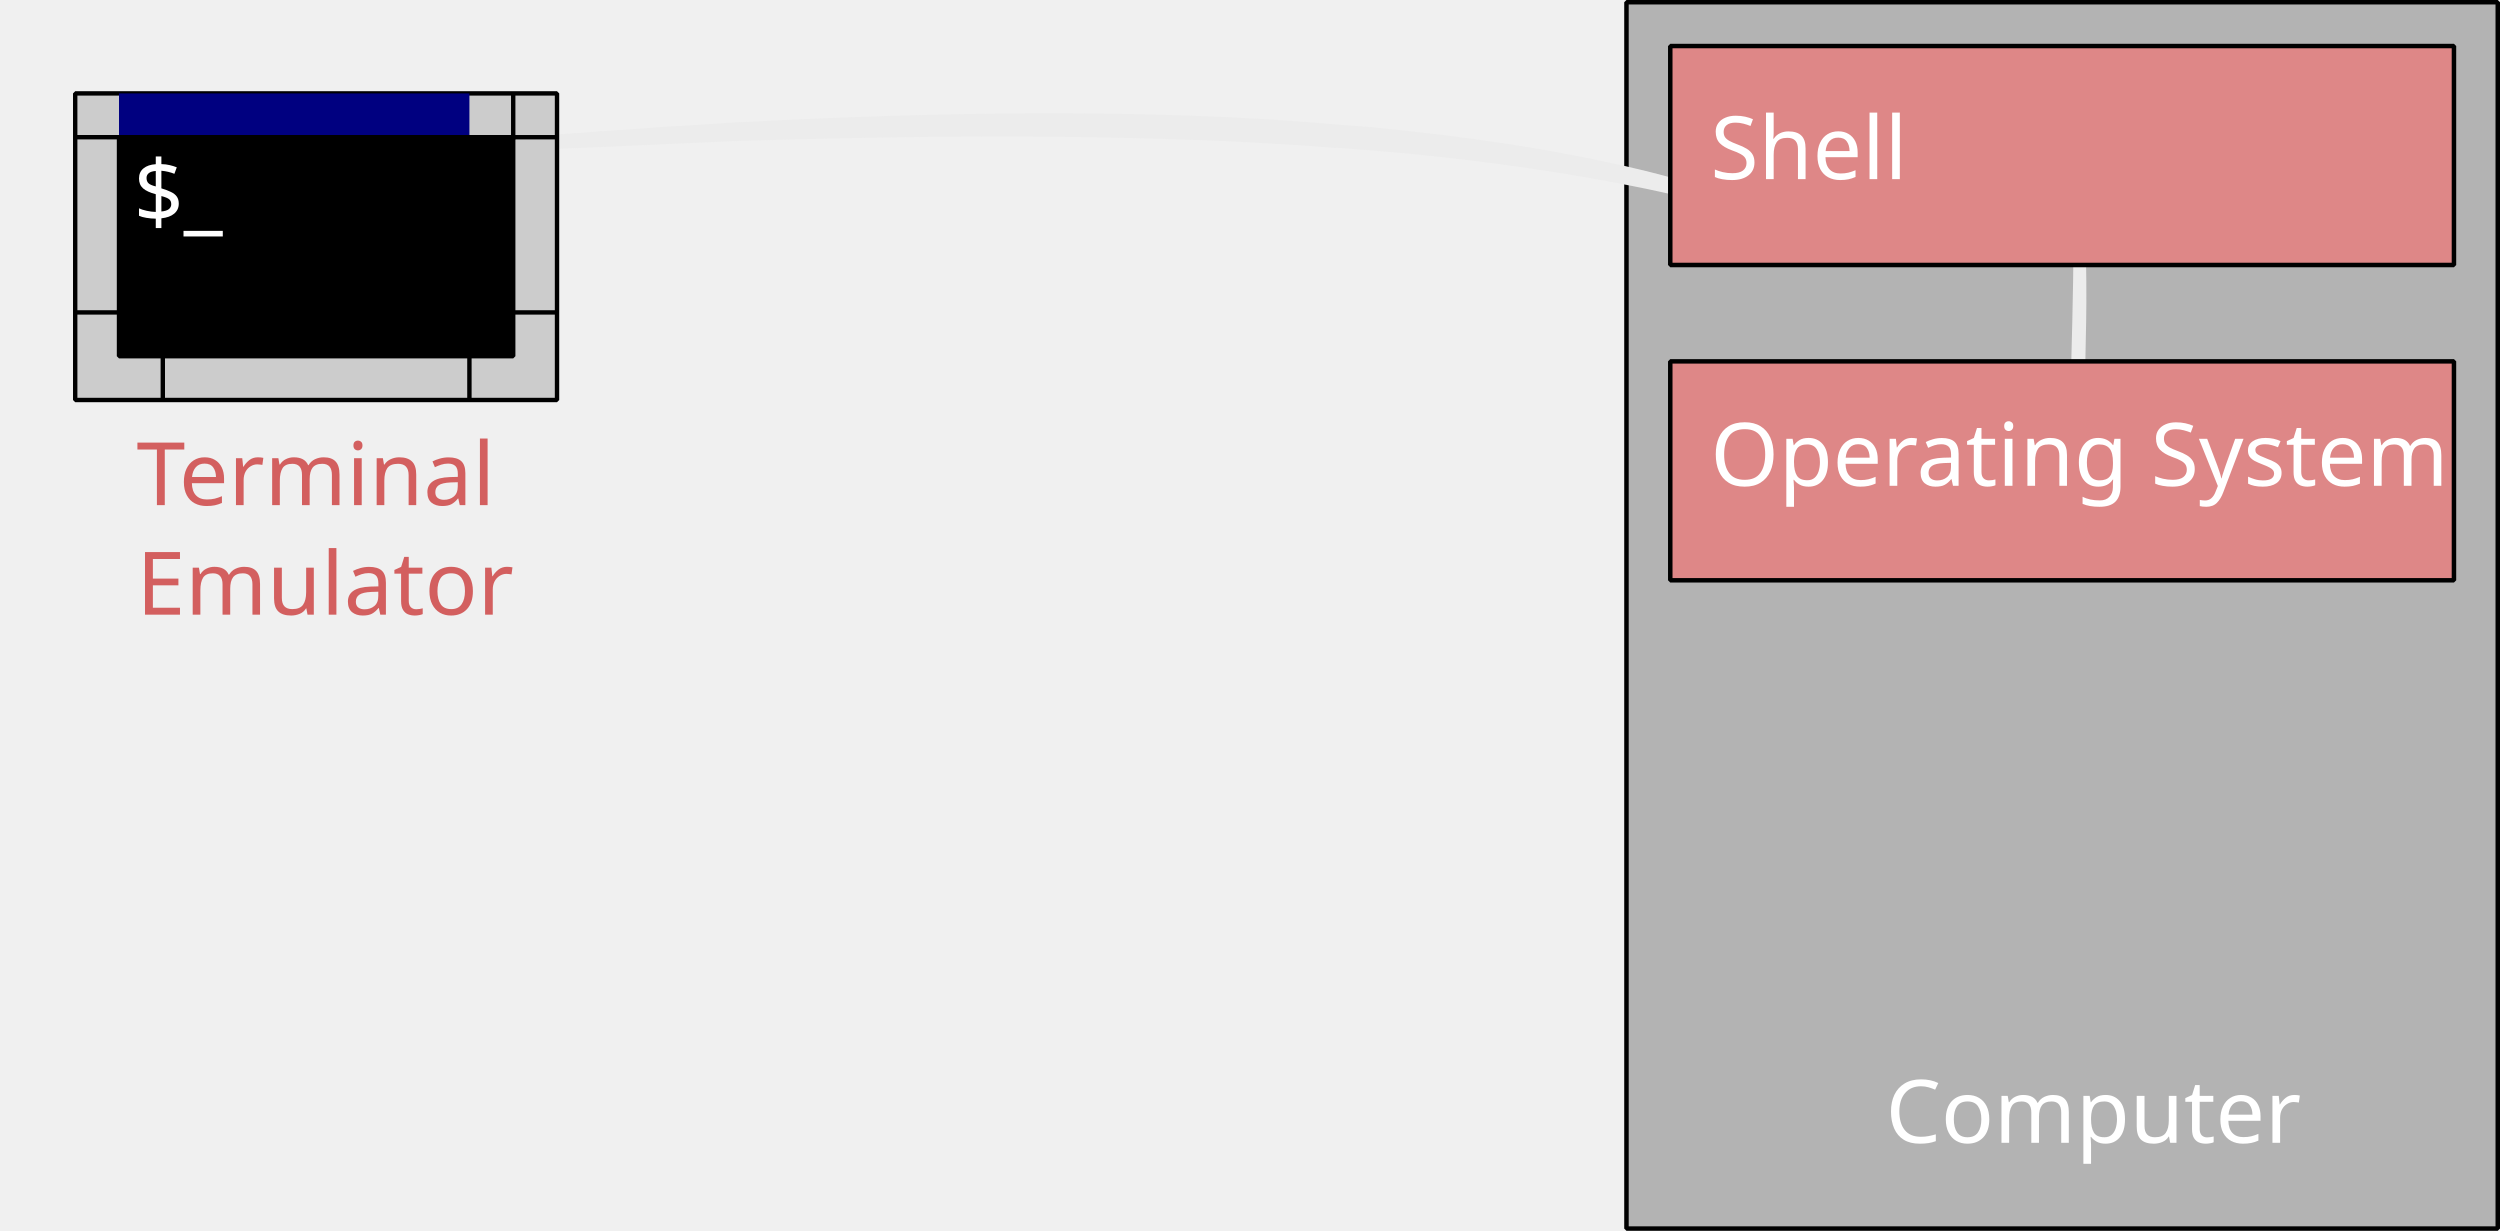
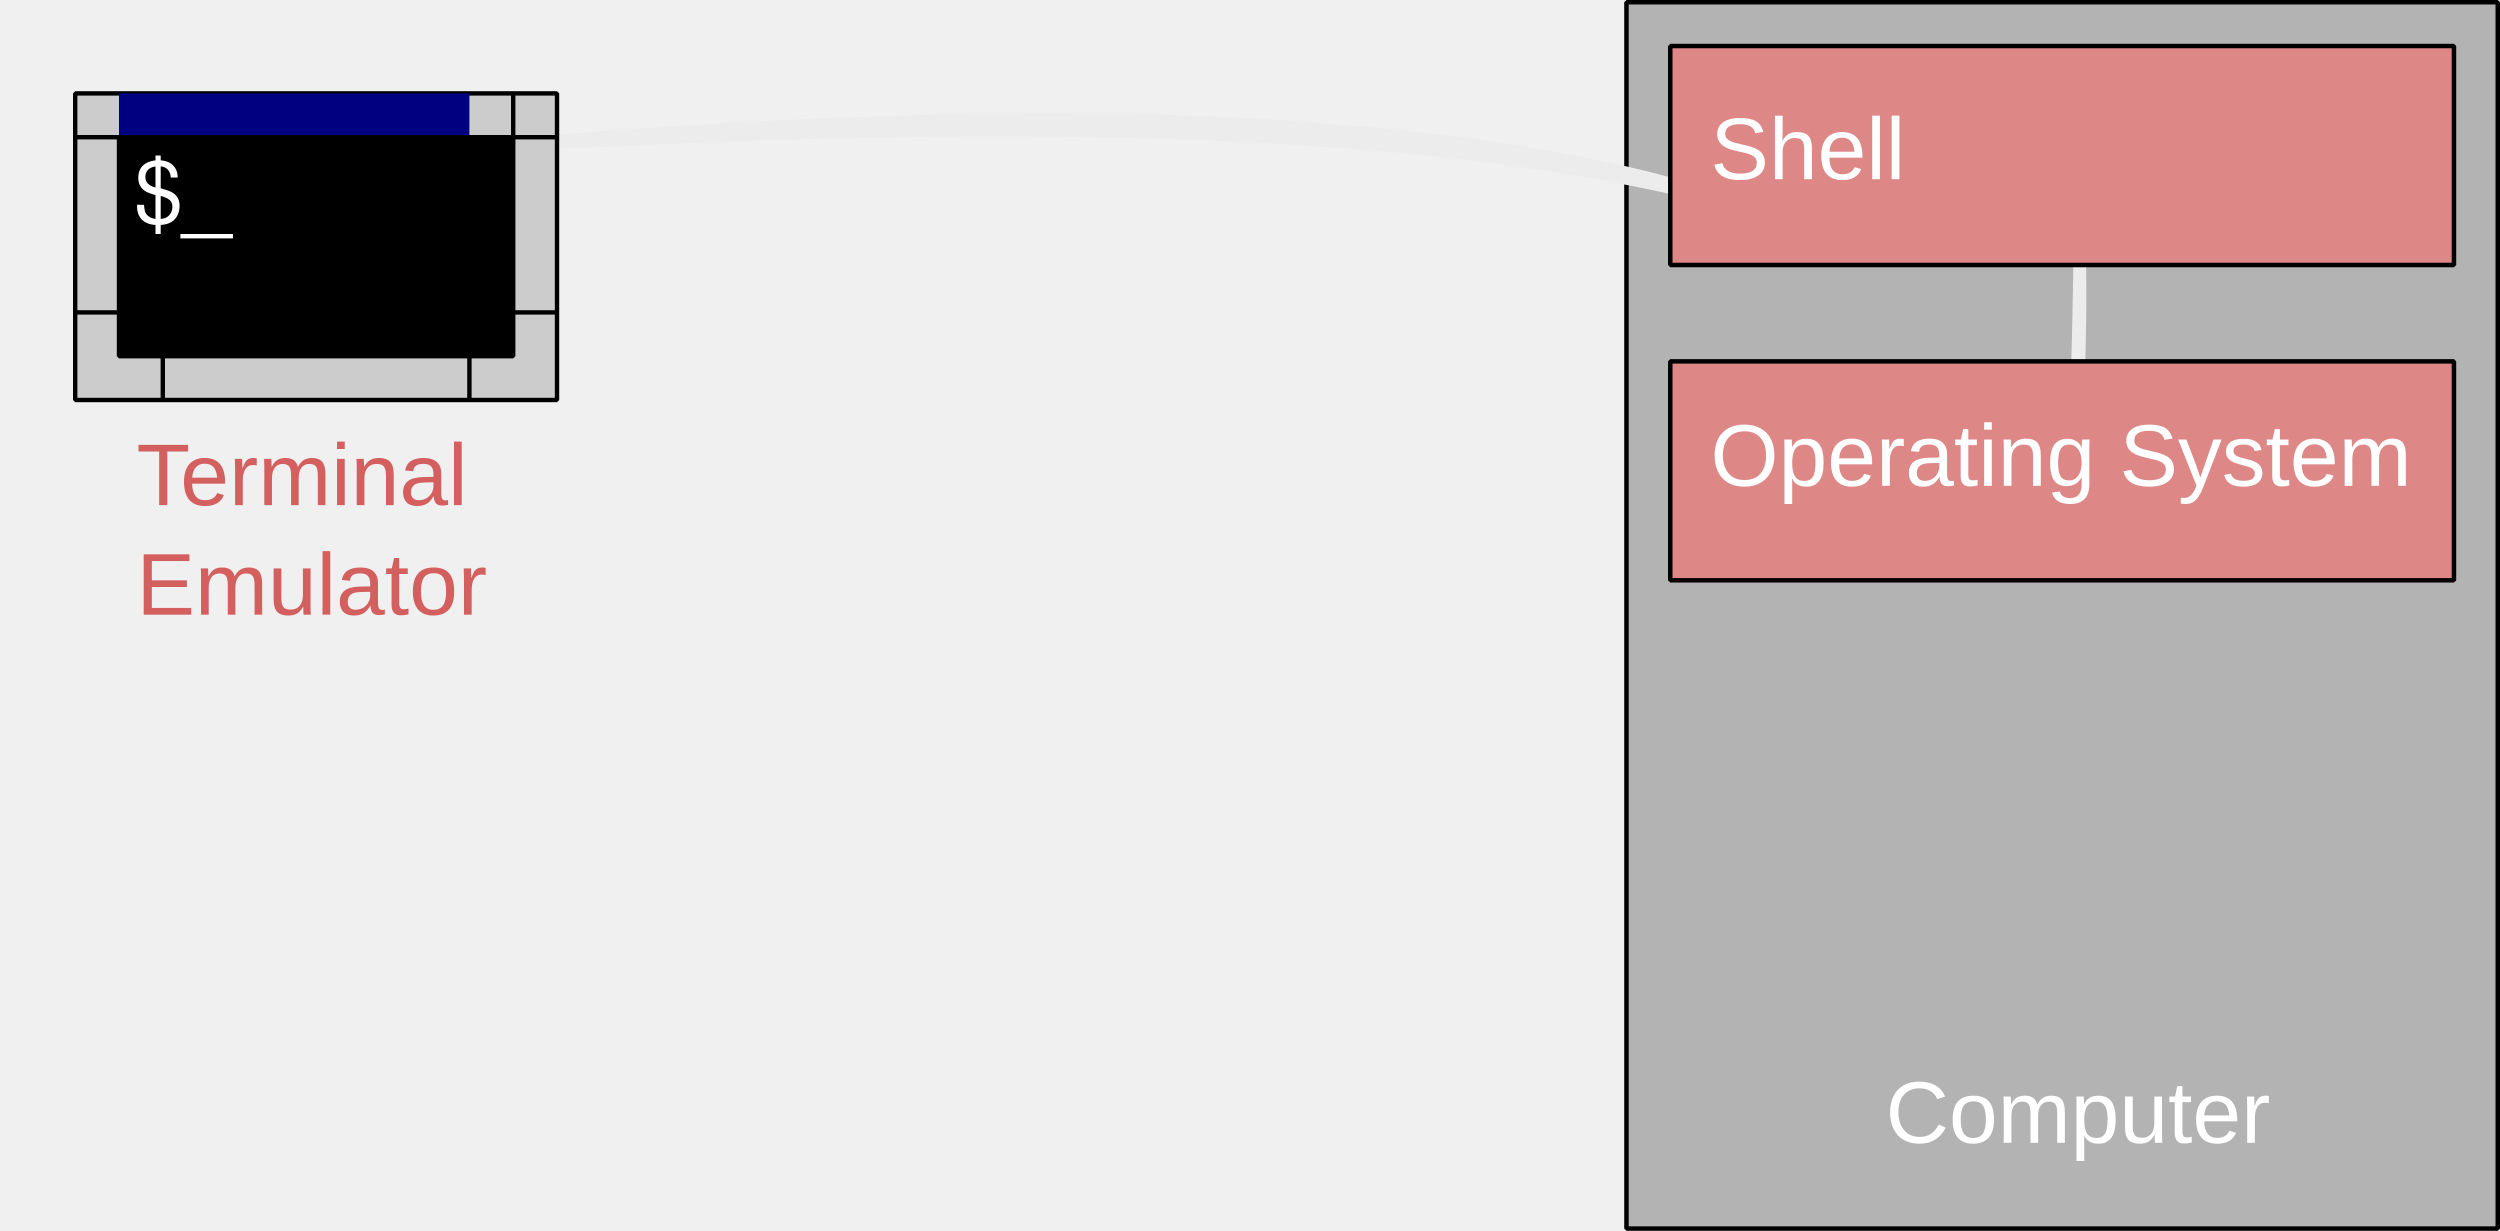
<svg xmlns="http://www.w3.org/2000/svg" width="570.756" height="281" id="svg2" version="1.1">
  <defs id="defs4">
    </defs>
  <g id="layer1" transform="translate(-99.5,-91.45568)">
    <rect style="fill:#b3b3b3;fill-opacity:1;stroke:#000000;stroke-width:1.023;stroke-linecap:round;stroke-linejoin:bevel;stroke-opacity:1" id="rect3022" width="198.92" height="279.977" x="470.825" y="91.967" />
    <path style="fill:#ececec;fill-opacity:1;stroke:#000000;stroke-linecap:round;stroke-linejoin:bevel;stroke-opacity:0" id="path3914" d="m 206.707,123.95 c 19.834,-1.99 39.74,-3.242 59.631,-4.506 40.159,-2.056 80.454,-3.114 120.632,-0.868 8.584,0.48 17.147,1.281 25.721,1.922 20.568,2.006 41.088,4.856 61.204,9.671 6.432,1.54 14.262,3.731 20.57,6.301 1.452,0.592 2.796,1.42 4.194,2.13 0.352,0.477 1.203,0.858 1.056,1.432 -0.859,3.356 -7.145,0.782 -8.908,0.252 -0.048,-0.02 0.238,-0.699 0.286,-0.679 l 0,0 c 1.24,0.076 2.481,0.132 3.72,0.227 0.792,0.061 1.625,-0.028 2.372,0.243 0.471,0.171 0.876,0.573 1.108,1.017 0.167,0.32 -0.597,-0.407 -0.895,-0.61 -8.214,-2.873 -16.617,-4.858 -25.159,-6.548 -20.211,-3.999 -40.668,-6.626 -61.202,-8.27 -8.546,-0.558 -17.085,-1.239 -25.638,-1.673 -39.227,-1.989 -78.538,-1.538 -117.78,-0.339 -20.085,0.83 -40.161,1.968 -60.26,2.395 -0.148,0.046 -0.8,-2.051 -0.652,-2.097 z" />
    <path style="fill:#ececec;fill-opacity:1;stroke:#000000;stroke-linecap:round;stroke-linejoin:bevel;stroke-opacity:0" id="path3066" d="m 573.878,133.736 c 0.237,0.977 0.538,1.94 0.712,2.93 1.094,6.224 1.165,12.655 1.22,18.95 0.061,6.957 -0.08,11.389 -0.22,18.378 -0.146,7.488 -0.62,14.967 -0.738,22.456 -0.019,1.202 -0.021,2.405 0.008,3.607 0.011,0.447 0.3,0.929 0.115,1.336 -0.098,0.216 -0.323,-0.349 -0.484,-0.523 0.044,-0.045 0.68,0.575 0.636,0.62 l 0,0 c -0.502,0.085 -1.064,0.508 -1.507,0.256 -0.508,-0.289 -0.652,-0.998 -0.793,-1.565 -0.303,-1.216 -0.429,-2.472 -0.524,-3.722 -0.569,-7.495 0.034,-15.028 0.079,-22.525 0.134,-5.319 0.344,-12.941 0.413,-18.294 0.08,-6.184 0.184,-12.428 -0.489,-18.589 -0.103,-0.943 -0.295,-1.874 -0.442,-2.811 -0.036,-0.142 1.978,-0.646 2.014,-0.504 z" />
    <text xml:space="preserve" style="font-size:20px;font-style:normal;font-weight:normal;line-height:125%;letter-spacing:0px;word-spacing:0px;fill:#ffffff;fill-opacity:1;stroke:none;font-family:Sans" x="133.332" y="131.943" id="text3002">
      <tspan id="tspan3004" x="133.332" y="131.943">$_</tspan>
    </text>
    <rect style="fill:#de8787;fill-opacity:1;stroke:#000000;stroke-width:1.026;stroke-linecap:round;stroke-linejoin:bevel;stroke-opacity:1" id="rect3024" width="178.917" height="49.989" x="480.826" y="101.969" />
    <rect style="fill:#de8787;fill-opacity:1;stroke:#000000;stroke-width:1.026;stroke-linecap:round;stroke-linejoin:bevel;stroke-opacity:1" id="rect3026" width="178.917" height="49.989" x="480.826" y="173.953" />
-     <text xml:space="preserve" style="font-size:20px;font-style:normal;font-weight:normal;line-height:125%;letter-spacing:0px;word-spacing:0px;fill:#ffffff;fill-opacity:1;stroke:none;font-family:Trebuchet MS;-inkscape-font-specification:Trebuchet MS;font-stretch:normal;font-variant:normal;text-anchor:start;text-align:start;writing-mode:lr" x="490" y="132.362" id="text3041">
-       <tspan id="tspan3043" x="490" y="132.362">Shell</tspan>
+     <text xml:space="preserve" style="font-size:20px;font-style:normal;font-weight:normal;line-height:125%;letter-spacing:0px;word-spacing:0px;fill:#ffffff;fill-opacity:1;stroke:none;font-family:Liberation Sans;-inkscape-font-specification:Liberation Sans;font-stretch:normal;font-variant:normal;text-anchor:start;text-align:start;writing-mode:lr" x="490" y="132.362" id="text3041">
+       <tspan id="tspan3043" x="490" y="132.362" style="-inkscape-font-specification:Liberation Sans;font-family:Liberation Sans;font-weight:normal;font-style:normal;font-stretch:normal;font-variant:normal;font-size:20px;text-anchor:start;text-align:start;writing-mode:lr;line-height:125%">Shell</tspan>
    </text>
-     <text xml:space="preserve" style="font-size:20px;font-style:normal;font-weight:normal;line-height:125%;letter-spacing:0px;word-spacing:0px;fill:#ffffff;fill-opacity:1;stroke:none;font-family:Trebuchet MS;-inkscape-font-specification:Trebuchet MS;font-stretch:normal;font-variant:normal;text-anchor:start;text-align:start;writing-mode:lr" x="490" y="202.362" id="text3045">
-       <tspan id="tspan3047" x="490" y="202.362">Operating System</tspan>
+     <text xml:space="preserve" style="font-size:20px;font-style:normal;font-weight:normal;line-height:125%;letter-spacing:0px;word-spacing:0px;fill:#ffffff;fill-opacity:1;stroke:none;font-family:Liberation Sans;-inkscape-font-specification:Liberation Sans;font-stretch:normal;font-variant:normal;text-anchor:start;text-align:start;writing-mode:lr" x="490" y="202.362" id="text3045">
+       <tspan id="tspan3047" x="490" y="202.362" style="-inkscape-font-specification:Liberation Sans;font-family:Liberation Sans;font-weight:normal;font-style:normal;font-stretch:normal;font-variant:normal;font-size:20px;text-anchor:start;text-align:start;writing-mode:lr;line-height:125%">Operating System</tspan>
    </text>
-     <text xml:space="preserve" style="font-size:20px;font-style:normal;font-weight:normal;line-height:125%;letter-spacing:0px;word-spacing:0px;fill:#ffffff;fill-opacity:1;stroke:none;font-family:Trebuchet MS;-inkscape-font-specification:Trebuchet MS;font-stretch:normal;font-variant:normal;text-anchor:start;text-align:start;writing-mode:lr" x="530" y="352.362" id="text3910">
-       <tspan id="tspan3912" x="530" y="352.362">Computer</tspan>
+     <text xml:space="preserve" style="font-size:20px;font-style:normal;font-weight:normal;line-height:125%;letter-spacing:0px;word-spacing:0px;fill:#ffffff;fill-opacity:1;stroke:none;font-family:Liberation Sans;-inkscape-font-specification:Liberation Sans;font-stretch:normal;font-variant:normal;text-anchor:start;text-align:start;writing-mode:lr" x="530" y="352.362" id="text3910">
+       <tspan id="tspan3912" x="530" y="352.362" style="-inkscape-font-specification:Liberation Sans;font-family:Liberation Sans;font-weight:normal;font-style:normal;font-stretch:normal;font-variant:normal;font-size:20px;text-anchor:start;text-align:start;writing-mode:lr;line-height:125%">Computer</tspan>
    </text>
-     <text xml:space="preserve" style="font-size:20px;font-style:normal;font-variant:normal;font-weight:normal;font-stretch:normal;text-align:start;line-height:125%;letter-spacing:0px;word-spacing:0px;writing-mode:lr-tb;text-anchor:start;fill:#d35f5f;fill-opacity:1;stroke:none;font-family:Trebuchet MS;-inkscape-font-specification:Trebuchet MS" x="130.668" y="206.781" id="text3906">
-       <tspan id="tspan3908" x="130.668" y="206.781">Terminal</tspan>
-       <tspan x="130.668" y="231.781" id="tspan3927">Emulator</tspan>
+     <text xml:space="preserve" style="font-size:20px;font-style:normal;font-variant:normal;font-weight:normal;font-stretch:normal;text-align:start;line-height:125%;letter-spacing:0px;word-spacing:0px;writing-mode:lr;text-anchor:start;fill:#d35f5f;fill-opacity:1;stroke:none;font-family:Liberation Sans;-inkscape-font-specification:Liberation Sans" x="130.668" y="206.781" id="text3906">
+       <tspan id="tspan3908" x="130.668" y="206.781" style="-inkscape-font-specification:Liberation Sans;font-family:Liberation Sans;font-weight:normal;font-style:normal;font-stretch:normal;font-variant:normal;font-size:20px;text-anchor:start;text-align:start;writing-mode:lr;line-height:125%">Terminal</tspan>
+       <tspan x="130.668" y="231.781" id="tspan3927" style="-inkscape-font-specification:Liberation Sans;font-family:Liberation Sans;font-weight:normal;font-style:normal;font-stretch:normal;font-variant:normal;font-size:20px;text-anchor:start;text-align:start;writing-mode:lr;line-height:125%">Emulator</tspan>
    </text>
    <g id="g3929" transform="translate(-3.331726,10.41908)">
      <rect y="102.362" x="120" height="70" width="110" id="rect2987" style="fill:#cccccc;fill-opacity:1;stroke:#000000;stroke-linecap:round;stroke-linejoin:bevel;stroke-opacity:1" />
      <rect y="112.362" x="130" height="50" width="90" id="rect2991" style="fill:#000000;fill-opacity:1;stroke:#000000;stroke-linecap:round;stroke-linejoin:bevel;stroke-opacity:1" />
      <text id="text3002-2" y="131.943" x="133.332" style="font-size:20px;font-style:normal;font-weight:normal;line-height:125%;letter-spacing:0px;word-spacing:0px;fill:#ffffff;fill-opacity:1;stroke:none;font-family:Sans" xml:space="preserve">
-         <tspan y="131.943" x="133.332" id="tspan3004-9">$_</tspan>
+         <tspan y="131.943" x="133.332" id="tspan3004-9" style="-inkscape-font-specification:Nimbus Sans L;font-family:Nimbus Sans L;font-weight:normal;font-style:normal;font-stretch:normal;font-variant:normal;font-size:20px;text-anchor:start;text-align:start;writing-mode:lr;line-height:125%">$_</tspan>
      </text>
      <rect transform="translate(99.5,91.45568)" y="10.906" x="30.5" height="10" width="80" id="rect3919" style="fill:#000080;fill-opacity:1;stroke:#000000;stroke-linecap:round;stroke-linejoin:bevel;stroke-opacity:0" />
      <path transform="translate(99.5,91.45568)" id="path3921" d="m 20.5,20.907 c 10,0 100,0 100,0 l 0,-10 0,0" style="fill:none;stroke:#000000;stroke-width:1px;stroke-linecap:butt;stroke-linejoin:miter;stroke-opacity:1" />
      <path transform="translate(99.5,91.45568)" id="path3923" d="m 120.5,20.907 10,0" style="fill:none;stroke:#000000;stroke-width:1px;stroke-linecap:butt;stroke-linejoin:miter;stroke-opacity:1" />
      <path transform="translate(99.5,91.45568)" id="path3925" d="m 20.5,60.907 110,0 -20,0 0,20 0,-20 -70,0 0,20" style="fill:none;stroke:#000000;stroke-width:1px;stroke-linecap:butt;stroke-linejoin:miter;stroke-opacity:1" />
    </g>
  </g>
</svg>
